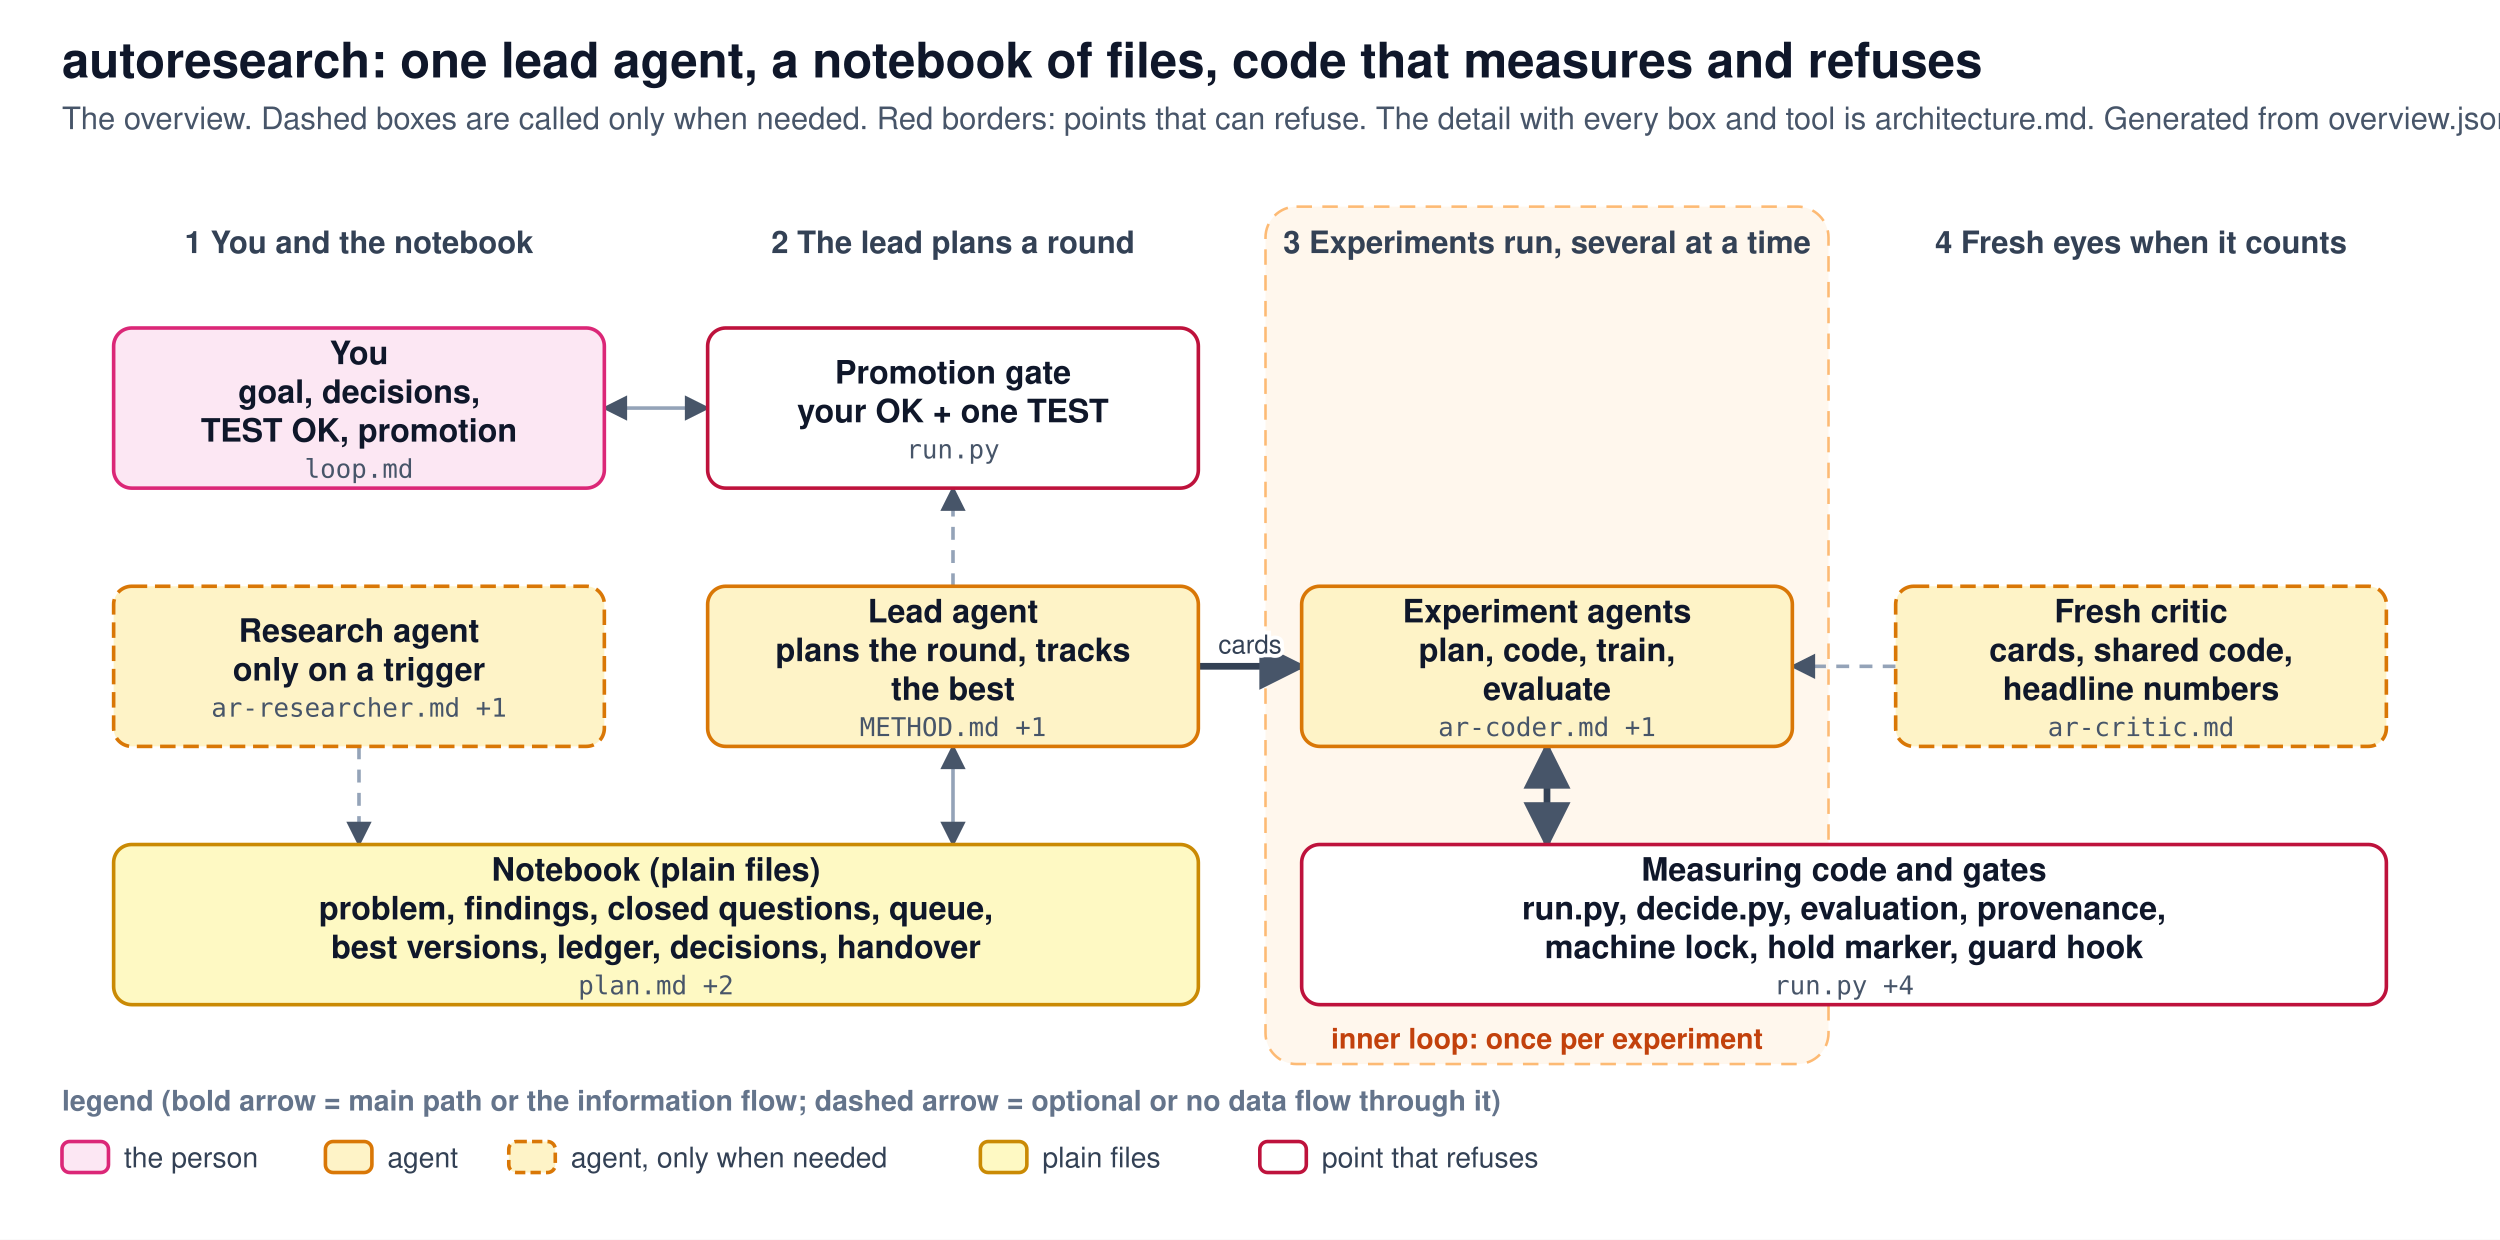
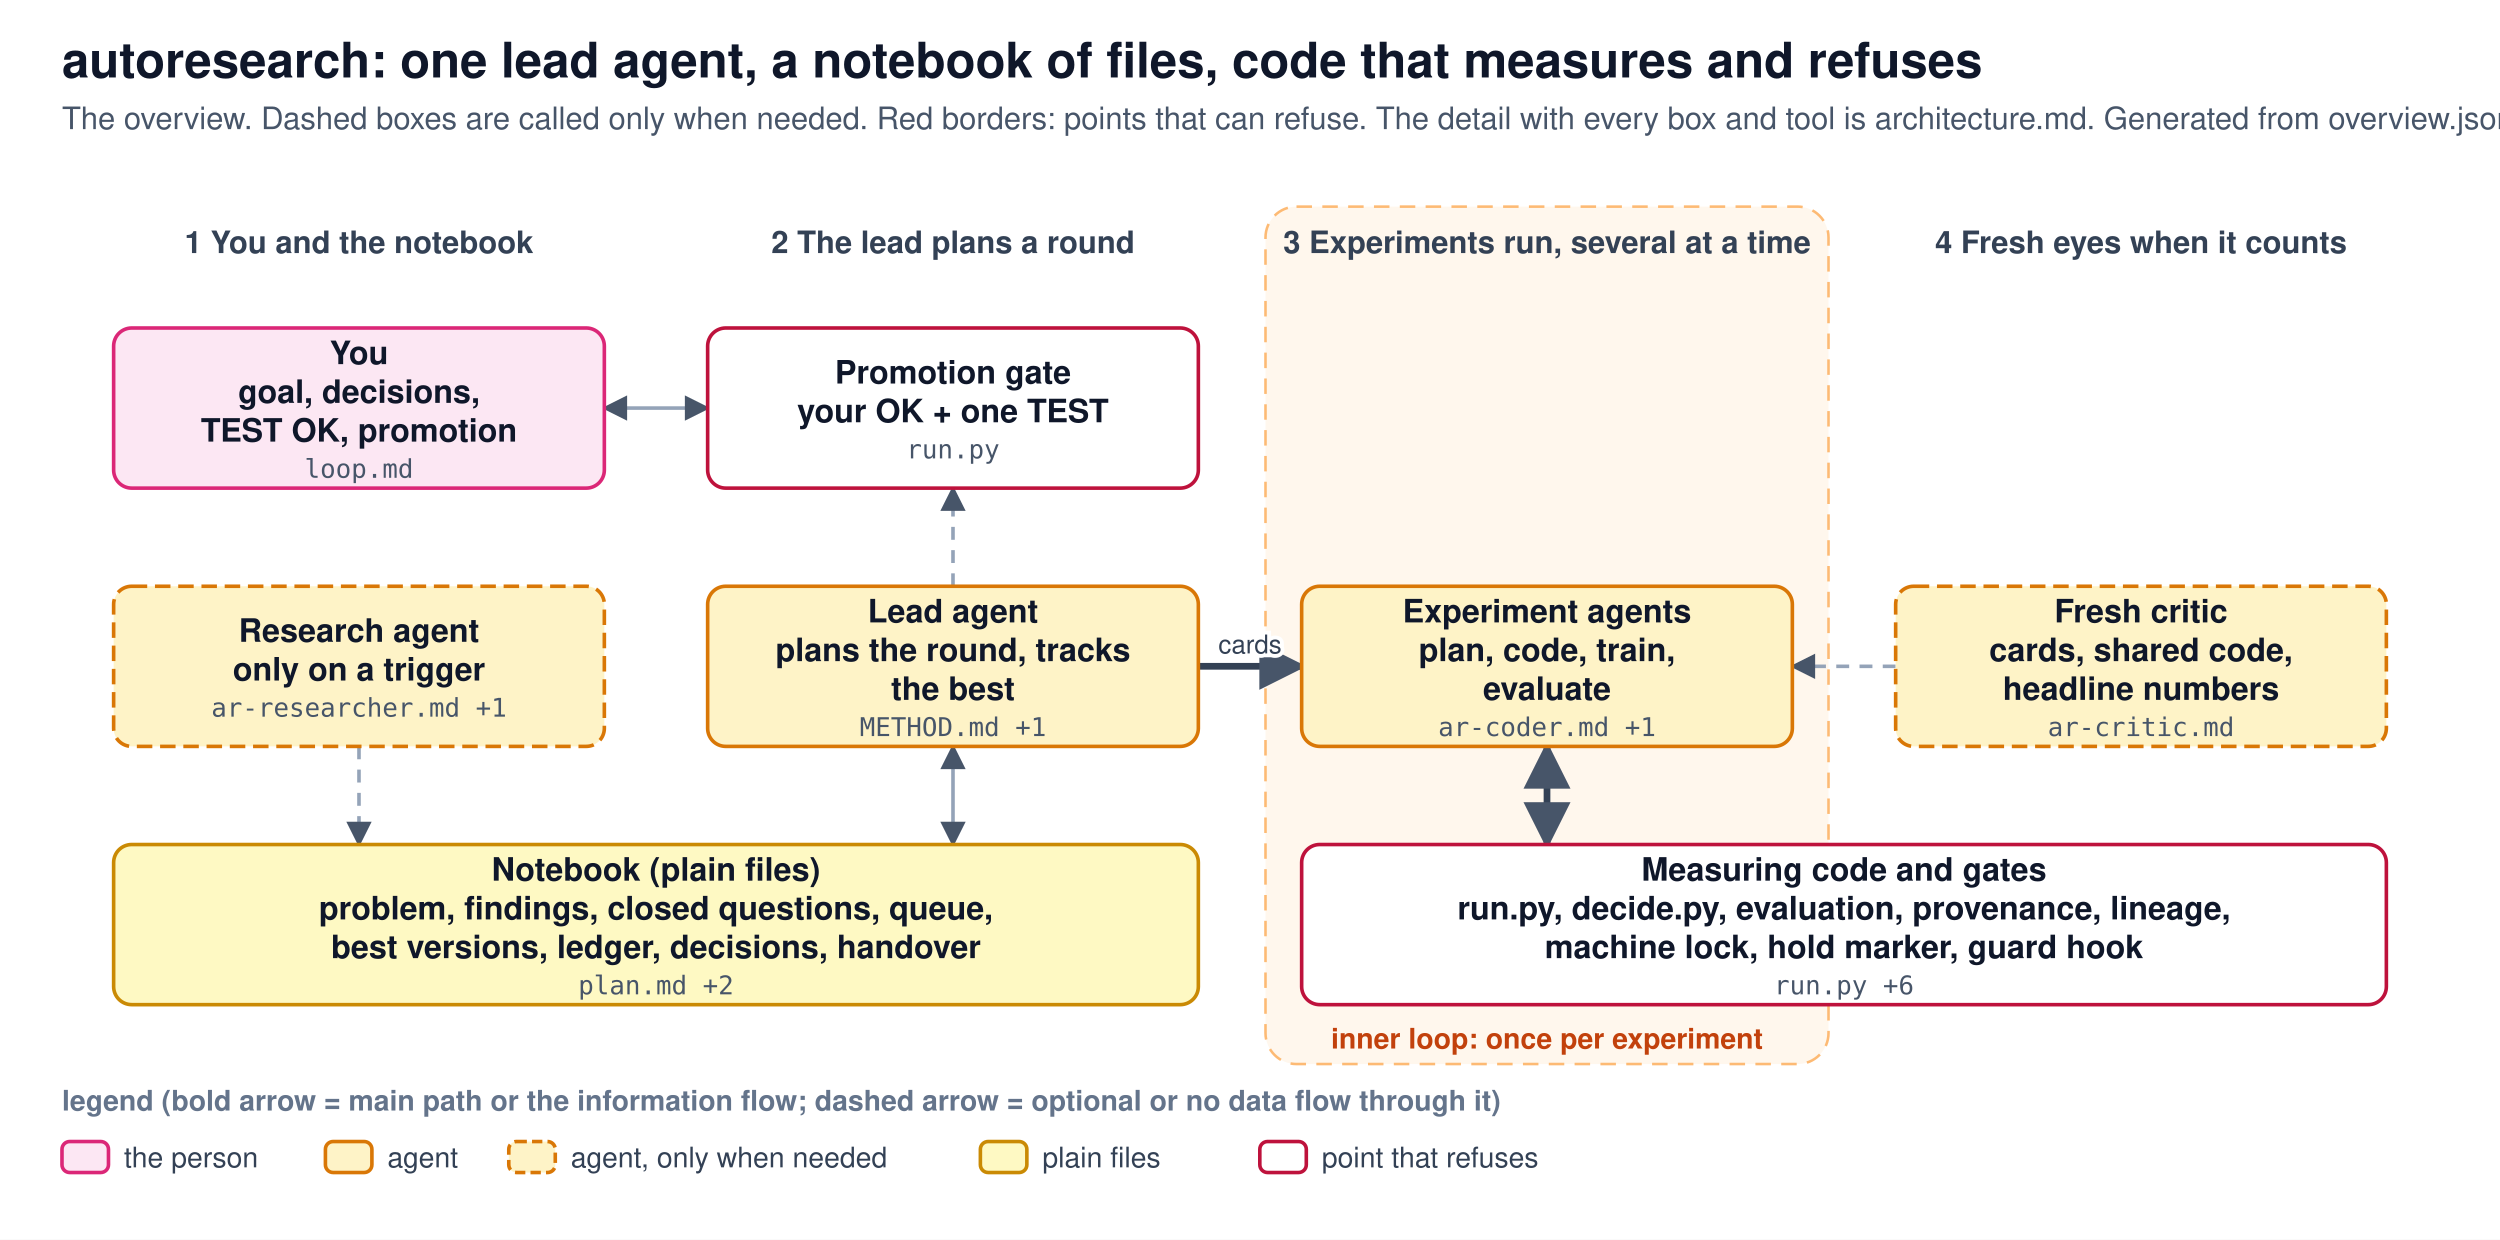
<svg xmlns="http://www.w3.org/2000/svg" viewBox="0 0 968 480" width="968" height="480" font-family="Segoe UI, Helvetica, Arial, sans-serif">
  <defs>
    <marker id="ah" viewBox="0 0 10 10" refX="9" refY="5" markerWidth="7" markerHeight="7" orient="auto-start-reverse">
      <path d="M0,0 L10,5 L0,10 z" fill="#475569" />
    </marker>
  </defs>
  <rect width="968" height="480" fill="#ffffff" />
  <text x="24" y="30" font-size="19" font-weight="700" fill="#0f172a">autoresearch: one lead agent, a notebook of files, code that measures and refuses</text>
  <text x="24" y="50" font-size="12" fill="#475569">The overview. Dashed boxes are called only when needed. Red borders: points that can refuse. The detail with every box and tool is architecture.md. Generated from overview.json; archdraw.py check keeps it in step with the code.</text>
  <rect x="490" y="80" width="218" height="332" rx="12" fill="#fff7ed" stroke="#fdba74" stroke-dasharray="6 4" />
  <text x="599.0" y="406" font-size="11" font-weight="600" text-anchor="middle" fill="#c2410c">inner loop: once per experiment</text>
  <text x="139.0" y="98" font-size="12" font-weight="700" text-anchor="middle" fill="#334155">1 You and the notebook</text>
  <text x="369.0" y="98" font-size="12" font-weight="700" text-anchor="middle" fill="#334155">2 The lead plans a round</text>
  <text x="599.0" y="98" font-size="12" font-weight="700" text-anchor="middle" fill="#334155">3 Experiments run, several at a time</text>
  <text x="829.0" y="98" font-size="12" font-weight="700" text-anchor="middle" fill="#334155">4 Fresh eyes when it counts</text>
  <path d="M234.0,158.0 C254.0,158.0 254.0,158.0 274.0,158.0" fill="none" stroke="#94a3b8" stroke-width="1.4" marker-start="url(#ah)" marker-end="url(#ah)" />
  <path d="M369.0,227.0 C369.0,208.0 369.0,208.0 369.0,189.0" fill="none" stroke="#94a3b8" stroke-width="1.4" stroke-dasharray="5 4" marker-end="url(#ah)" />
  <path d="M464.0,258.0 C484.0,258.0 484.0,258.0 504.0,258.0" fill="none" stroke="#334155" stroke-width="2.6" marker-end="url(#ah)" />
  <path d="M734.0,258.0 C714.0,258.0 714.0,258.0 694.0,258.0" fill="none" stroke="#94a3b8" stroke-width="1.4" stroke-dasharray="5 4" marker-end="url(#ah)" />
  <path d="M369.0,289.0 C369.0,308.0 369.0,308.0 369.0,327.0" fill="none" stroke="#94a3b8" stroke-width="1.4" marker-start="url(#ah)" marker-end="url(#ah)" />
  <path d="M139.0,289.0 C139.0,308.0 139.0,308.0 139.0,327.0" fill="none" stroke="#94a3b8" stroke-width="1.4" stroke-dasharray="5 4" marker-end="url(#ah)" />
  <path d="M599.0,289.0 C599.0,308.0 599.0,308.0 599.0,327.0" fill="none" stroke="#334155" stroke-width="2.6" marker-start="url(#ah)" marker-end="url(#ah)" />
  <g>
    <rect x="44" y="127.0" width="190" height="62" rx="7" fill="#fce7f3" stroke="#db2777" stroke-width="1.4" />
    <text x="139.0" y="141.0" font-size="12.5" font-weight="600" text-anchor="middle" fill="#0f172a">You</text>
    <text x="139.0" y="156.0" font-size="12.5" font-weight="600" text-anchor="middle" fill="#0f172a">goal, decisions,</text>
    <text x="139.0" y="171.0" font-size="12.5" font-weight="600" text-anchor="middle" fill="#0f172a">TEST OK, promotion</text>
    <text x="139.0" y="185.0" font-size="10" text-anchor="middle" fill="#475569" font-family="Consolas, Menlo, monospace">loop.md</text>
  </g>
  <g>
    <rect x="274" y="127.0" width="190" height="62" rx="7" fill="#ffffff" stroke="#be123c" stroke-width="1.4" />
    <text x="369.0" y="148.5" font-size="12.5" font-weight="600" text-anchor="middle" fill="#0f172a">Promotion gate</text>
    <text x="369.0" y="163.5" font-size="12.5" font-weight="600" text-anchor="middle" fill="#0f172a">your OK + one TEST</text>
    <text x="369.0" y="177.5" font-size="10" text-anchor="middle" fill="#475569" font-family="Consolas, Menlo, monospace">run.py</text>
  </g>
  <g>
    <rect x="44" y="227.0" width="190" height="62" rx="7" fill="#fef3c7" stroke="#d97706" stroke-width="1.4" stroke-dasharray="6 3" />
    <text x="139.0" y="248.5" font-size="12.5" font-weight="600" text-anchor="middle" fill="#0f172a">Research agent</text>
    <text x="139.0" y="263.5" font-size="12.5" font-weight="600" text-anchor="middle" fill="#0f172a">only on a trigger</text>
    <text x="139.0" y="277.5" font-size="10" text-anchor="middle" fill="#475569" font-family="Consolas, Menlo, monospace">ar-researcher.md +1</text>
  </g>
  <g>
    <rect x="274" y="227.0" width="190" height="62" rx="7" fill="#fef3c7" stroke="#d97706" stroke-width="1.4" />
    <text x="369.0" y="241.0" font-size="12.5" font-weight="600" text-anchor="middle" fill="#0f172a">Lead agent</text>
    <text x="369.0" y="256.0" font-size="12.5" font-weight="600" text-anchor="middle" fill="#0f172a">plans the round, tracks</text>
    <text x="369.0" y="271.0" font-size="12.5" font-weight="600" text-anchor="middle" fill="#0f172a">the best</text>
    <text x="369.0" y="285.0" font-size="10" text-anchor="middle" fill="#475569" font-family="Consolas, Menlo, monospace">METHOD.md +1</text>
  </g>
  <g>
    <rect x="504" y="227.0" width="190" height="62" rx="7" fill="#fef3c7" stroke="#d97706" stroke-width="1.4" />
    <text x="599.0" y="241.0" font-size="12.5" font-weight="600" text-anchor="middle" fill="#0f172a">Experiment agents</text>
    <text x="599.0" y="256.0" font-size="12.5" font-weight="600" text-anchor="middle" fill="#0f172a">plan, code, train,</text>
    <text x="599.0" y="271.0" font-size="12.5" font-weight="600" text-anchor="middle" fill="#0f172a">evaluate</text>
    <text x="599.0" y="285.0" font-size="10" text-anchor="middle" fill="#475569" font-family="Consolas, Menlo, monospace">ar-coder.md +1</text>
  </g>
  <g>
    <rect x="734" y="227.0" width="190" height="62" rx="7" fill="#fef3c7" stroke="#d97706" stroke-width="1.4" stroke-dasharray="6 3" />
    <text x="829.0" y="241.0" font-size="12.5" font-weight="600" text-anchor="middle" fill="#0f172a">Fresh critic</text>
    <text x="829.0" y="256.0" font-size="12.5" font-weight="600" text-anchor="middle" fill="#0f172a">cards, shared code,</text>
    <text x="829.0" y="271.0" font-size="12.5" font-weight="600" text-anchor="middle" fill="#0f172a">headline numbers</text>
    <text x="829.0" y="285.0" font-size="10" text-anchor="middle" fill="#475569" font-family="Consolas, Menlo, monospace">ar-critic.md</text>
  </g>
  <g>
    <rect x="44" y="327.0" width="420" height="62" rx="7" fill="#fef9c3" stroke="#ca8a04" stroke-width="1.4" />
    <text x="254.0" y="341.0" font-size="12.5" font-weight="600" text-anchor="middle" fill="#0f172a">Notebook (plain files)</text>
    <text x="254.0" y="356.0" font-size="12.5" font-weight="600" text-anchor="middle" fill="#0f172a">problem, findings, closed questions, queue,</text>
    <text x="254.0" y="371.0" font-size="12.5" font-weight="600" text-anchor="middle" fill="#0f172a">best versions, ledger, decisions, handover</text>
    <text x="254.0" y="385.0" font-size="10" text-anchor="middle" fill="#475569" font-family="Consolas, Menlo, monospace">plan.md +2</text>
  </g>
  <g>
    <rect x="504" y="327.0" width="420" height="62" rx="7" fill="#ffffff" stroke="#be123c" stroke-width="1.4" />
    <text x="714.0" y="341.0" font-size="12.5" font-weight="600" text-anchor="middle" fill="#0f172a">Measuring code and gates</text>
-     <text x="714.0" y="356.0" font-size="12.5" font-weight="600" text-anchor="middle" fill="#0f172a">run.py, decide.py, evaluation, provenance,</text>
+     <text x="714.0" y="356.0" font-size="12.5" font-weight="600" text-anchor="middle" fill="#0f172a">run.py, decide.py, evaluation, provenance, lineage,</text>
    <text x="714.0" y="371.0" font-size="12.5" font-weight="600" text-anchor="middle" fill="#0f172a">machine lock, hold marker, guard hook</text>
-     <text x="714.0" y="385.0" font-size="10" text-anchor="middle" fill="#475569" font-family="Consolas, Menlo, monospace">run.py +4</text>
+     <text x="714.0" y="385.0" font-size="10" text-anchor="middle" fill="#475569" font-family="Consolas, Menlo, monospace">run.py +6</text>
  </g>
  <text x="484.0" y="253.0" font-size="10" text-anchor="middle" fill="#334155" stroke="#ffffff" stroke-width="3" paint-order="stroke">cards</text>
  <text x="24" y="430" font-size="11" font-weight="600" fill="#64748b">legend (bold arrow = main path or the information flow; dashed arrow = optional or no data flow through it)</text>
  <rect x="24" y="442" width="18" height="12" rx="3" fill="#fce7f3" stroke="#db2777" stroke-width="1.4" />
  <text x="48" y="452" font-size="11" fill="#334155">the person</text>
  <rect x="126.0" y="442" width="18" height="12" rx="3" fill="#fef3c7" stroke="#d97706" stroke-width="1.4" />
  <text x="150.0" y="452" font-size="11" fill="#334155">agent</text>
  <rect x="197.0" y="442" width="18" height="12" rx="3" fill="#fef3c7" stroke="#d97706" stroke-width="1.4" stroke-dasharray="4 2" />
  <text x="221.0" y="452" font-size="11" fill="#334155">agent, only when needed</text>
  <rect x="379.6" y="442" width="18" height="12" rx="3" fill="#fef9c3" stroke="#ca8a04" stroke-width="1.4" />
  <text x="403.6" y="452" font-size="11" fill="#334155">plain files</text>
  <rect x="487.8" y="442" width="18" height="12" rx="3" fill="#ffffff" stroke="#be123c" stroke-width="1.4" />
  <text x="511.8" y="452" font-size="11" fill="#334155">point that refuses</text>
</svg>
